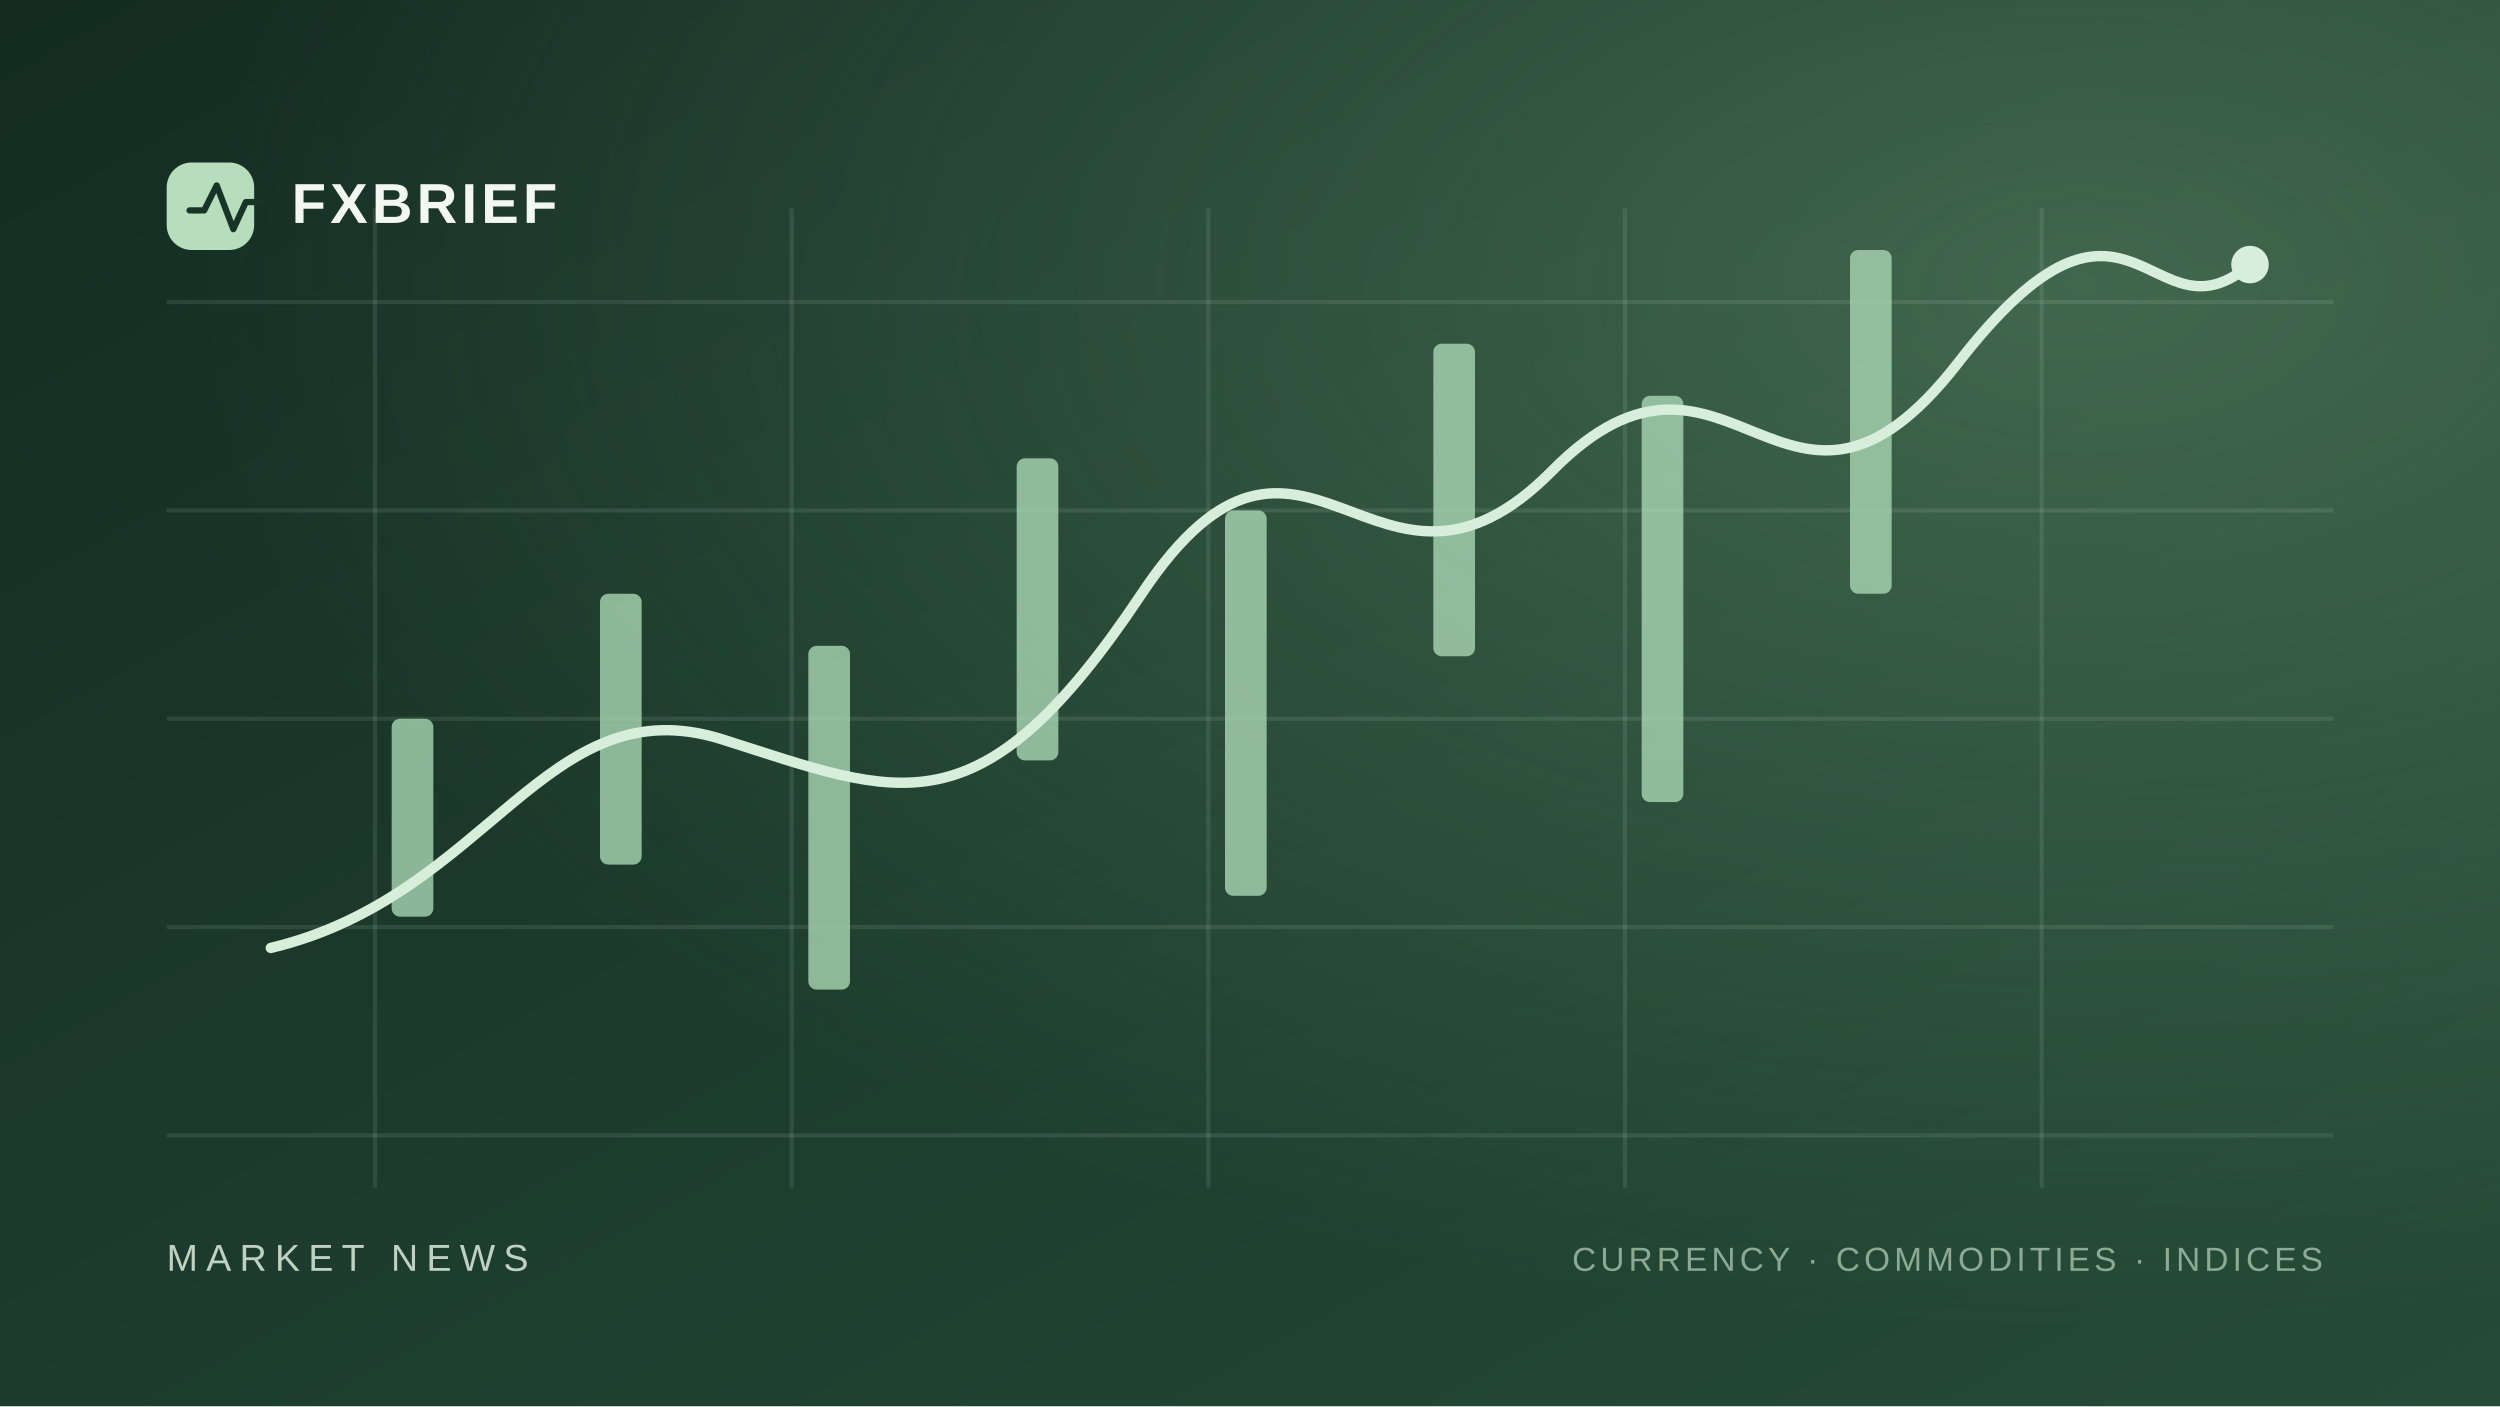
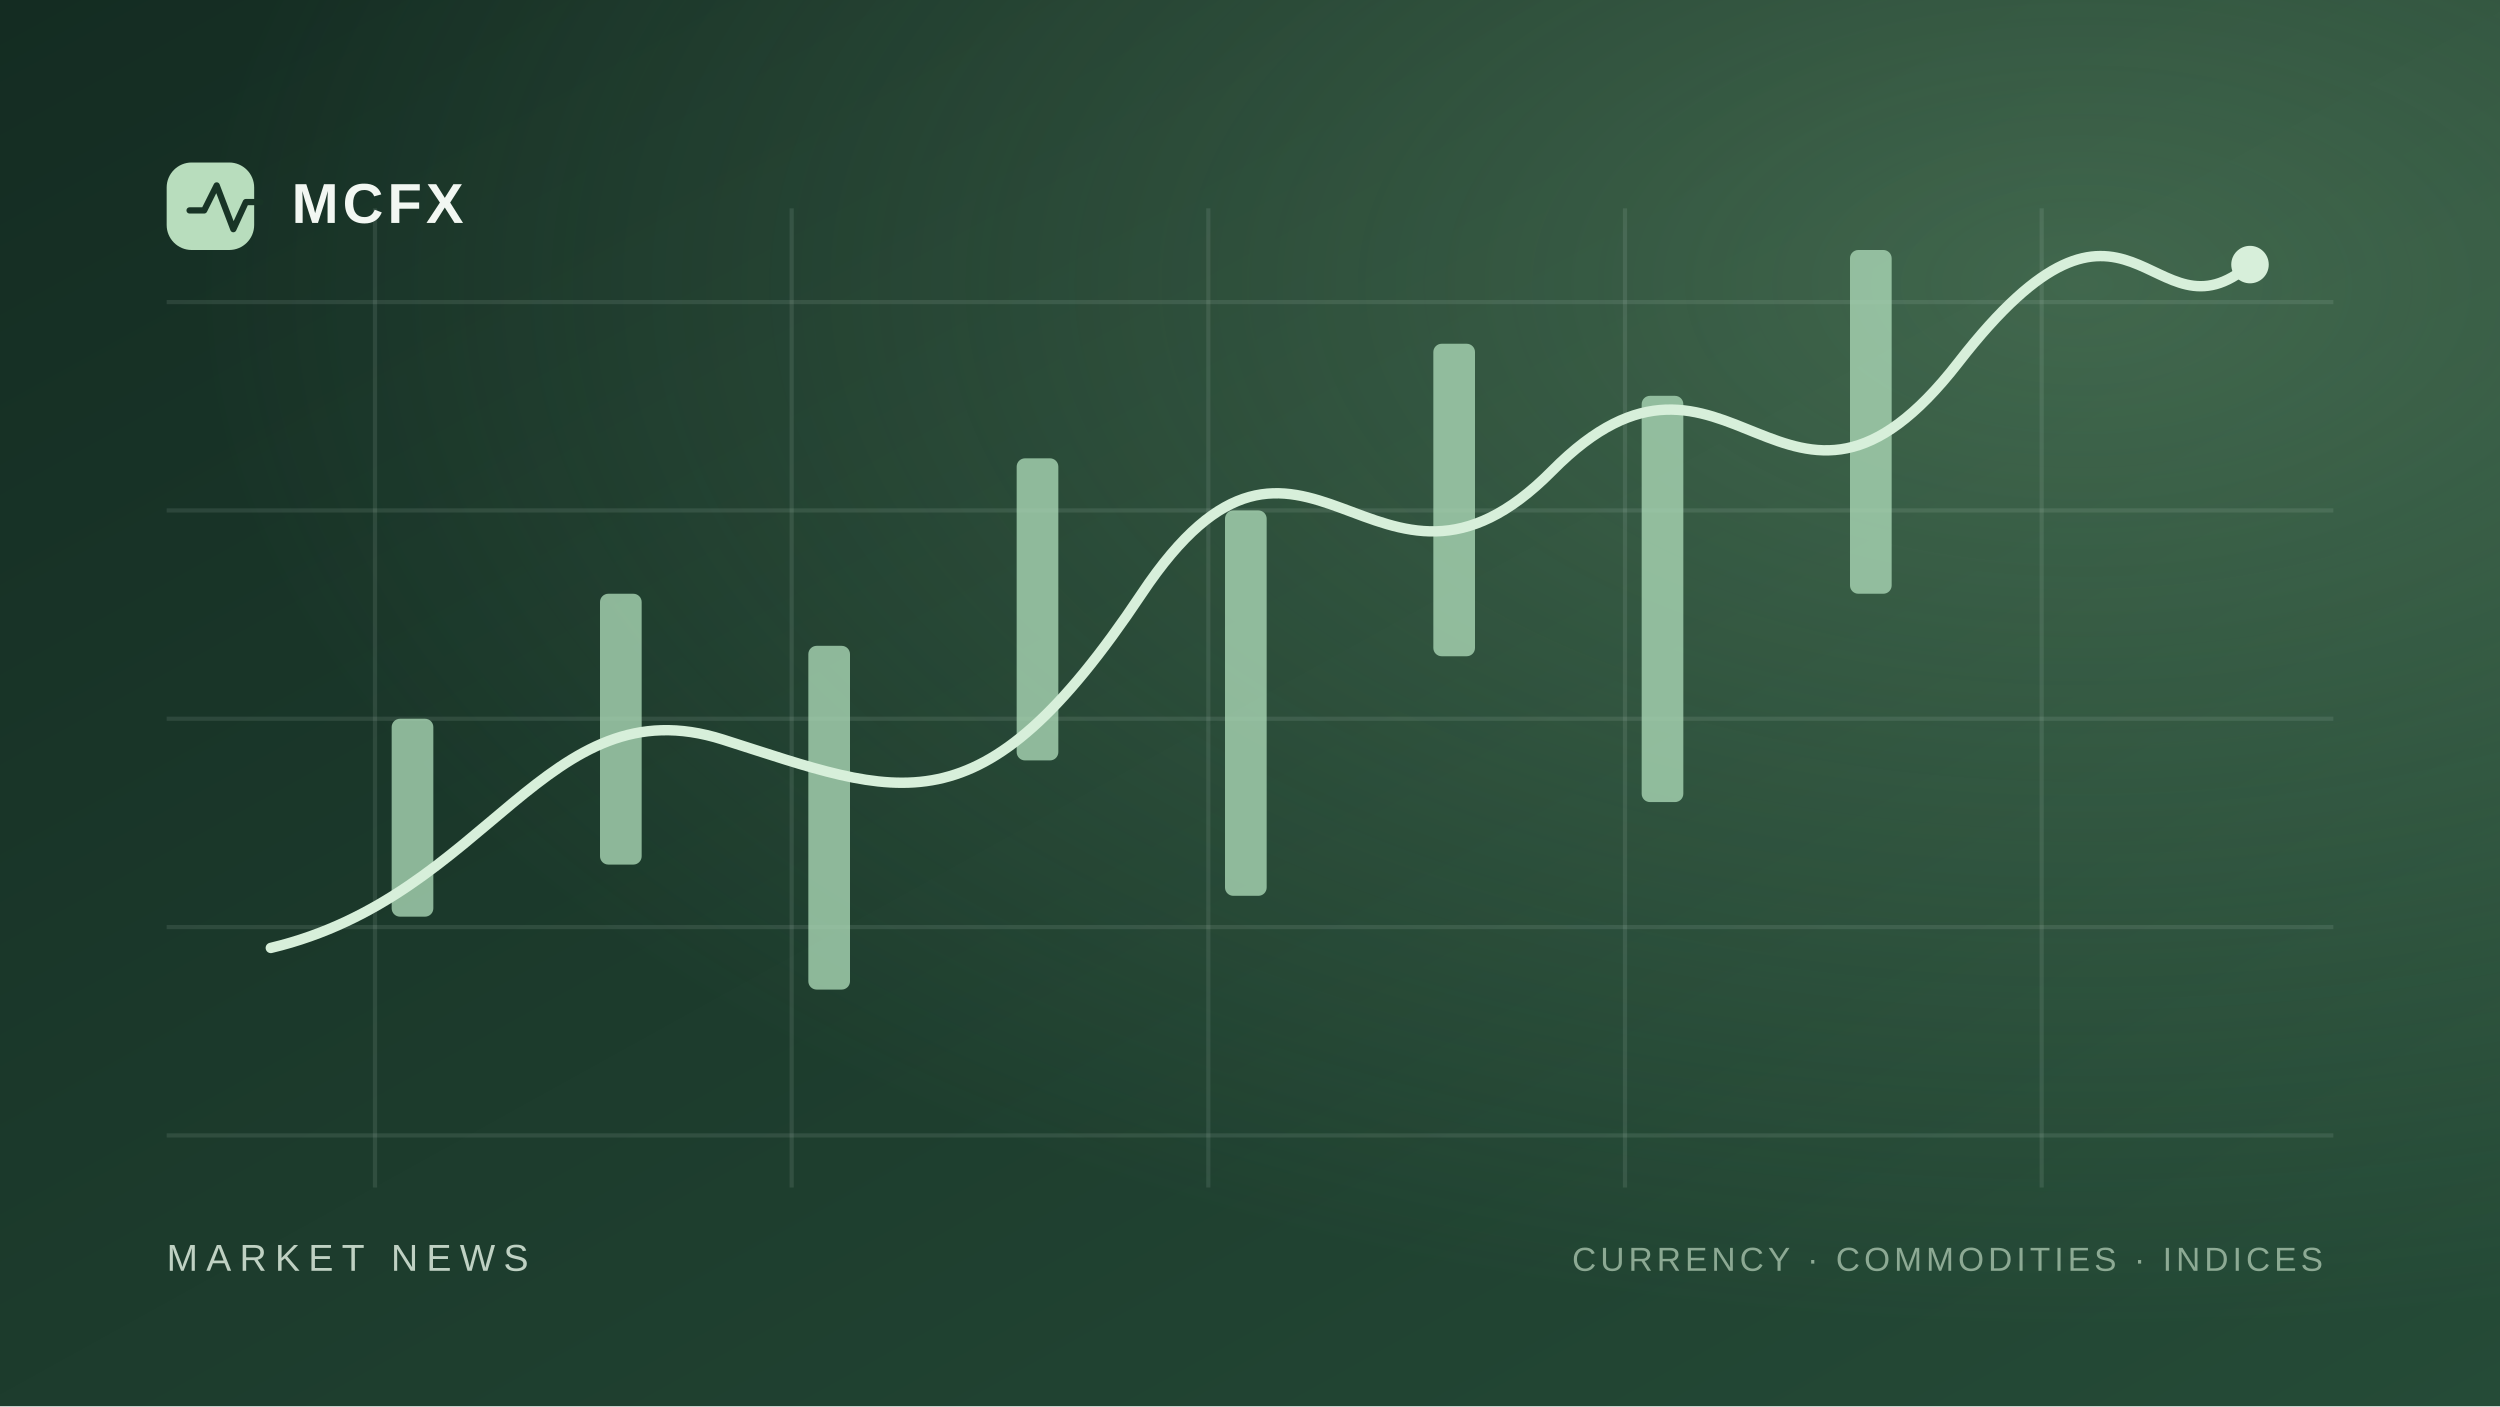
<svg xmlns="http://www.w3.org/2000/svg" viewBox="0 0 1200 675" role="img" aria-labelledby="title desc">
  <defs>
    <linearGradient id="bg" x1="0" y1="0" x2="1" y2="1">
      <stop offset="0" stop-color="#142c22" />
      <stop offset="1" stop-color="#254b37" />
    </linearGradient>
    <radialGradient id="glow" cx=".83" cy=".2" r=".75">
      <stop offset="0" stop-color="#87bb8b" stop-opacity=".34" />
      <stop offset="1" stop-color="#87bb8b" stop-opacity="0" />
    </radialGradient>
  </defs>
  <rect width="1200" height="675" fill="url(#bg)" />
  <rect width="1200" height="675" fill="url(#glow)" />
  <g stroke="#d8eadb" stroke-opacity=".11" stroke-width="2">
    <path d="M80 145H1120M80 245H1120M80 345H1120M80 445H1120M80 545H1120" />
    <path d="M180 100V570M380 100V570M580 100V570M780 100V570M980 100V570" />
  </g>
  <g fill="#a9d5b4" fill-opacity=".8">
    <rect x="188" y="345" width="20" height="95" rx="4" />
    <rect x="288" y="285" width="20" height="130" rx="4" />
    <rect x="388" y="310" width="20" height="165" rx="4" />
    <rect x="488" y="220" width="20" height="145" rx="4" />
    <rect x="588" y="245" width="20" height="185" rx="4" />
    <rect x="688" y="165" width="20" height="150" rx="4" />
    <rect x="788" y="190" width="20" height="195" rx="4" />
    <rect x="888" y="120" width="20" height="165" rx="4" />
  </g>
  <path d="M130 455C235 430 262 328 347 355S470 402 548 285 660 312 745 226 857 281 940 174 1032 168 1080 127" fill="none" stroke="#d7efda" stroke-width="5" stroke-linecap="round" stroke-linejoin="round" />
  <circle cx="1080" cy="127" r="9" fill="#d7efda" />
  <rect x="80" y="78" width="42" height="42" rx="12" fill="#b8ddbd" />
  <path d="M91 101h7l6-12 8 21 6-13h7" fill="none" stroke="#183426" stroke-width="3" stroke-linecap="round" stroke-linejoin="round" />
-   <text x="140" y="107" fill="#f2f7f2" font-family="Arial,sans-serif" font-size="27" font-weight="700" letter-spacing="2">FXBRIEF</text>
+   <text x="140" y="107" fill="#f2f7f2" font-family="Arial,sans-serif" font-size="27" font-weight="700" letter-spacing="2">MCFX</text>
  <text x="80" y="610" fill="#dcebdd" font-family="Arial,sans-serif" font-size="18" letter-spacing="4" opacity=".85">MARKET NEWS</text>
  <text x="1115" y="610" text-anchor="end" fill="#b9d3bc" font-family="Arial,sans-serif" font-size="16" letter-spacing="2" opacity=".7">CURRENCY · COMMODITIES · INDICES</text>
</svg>
